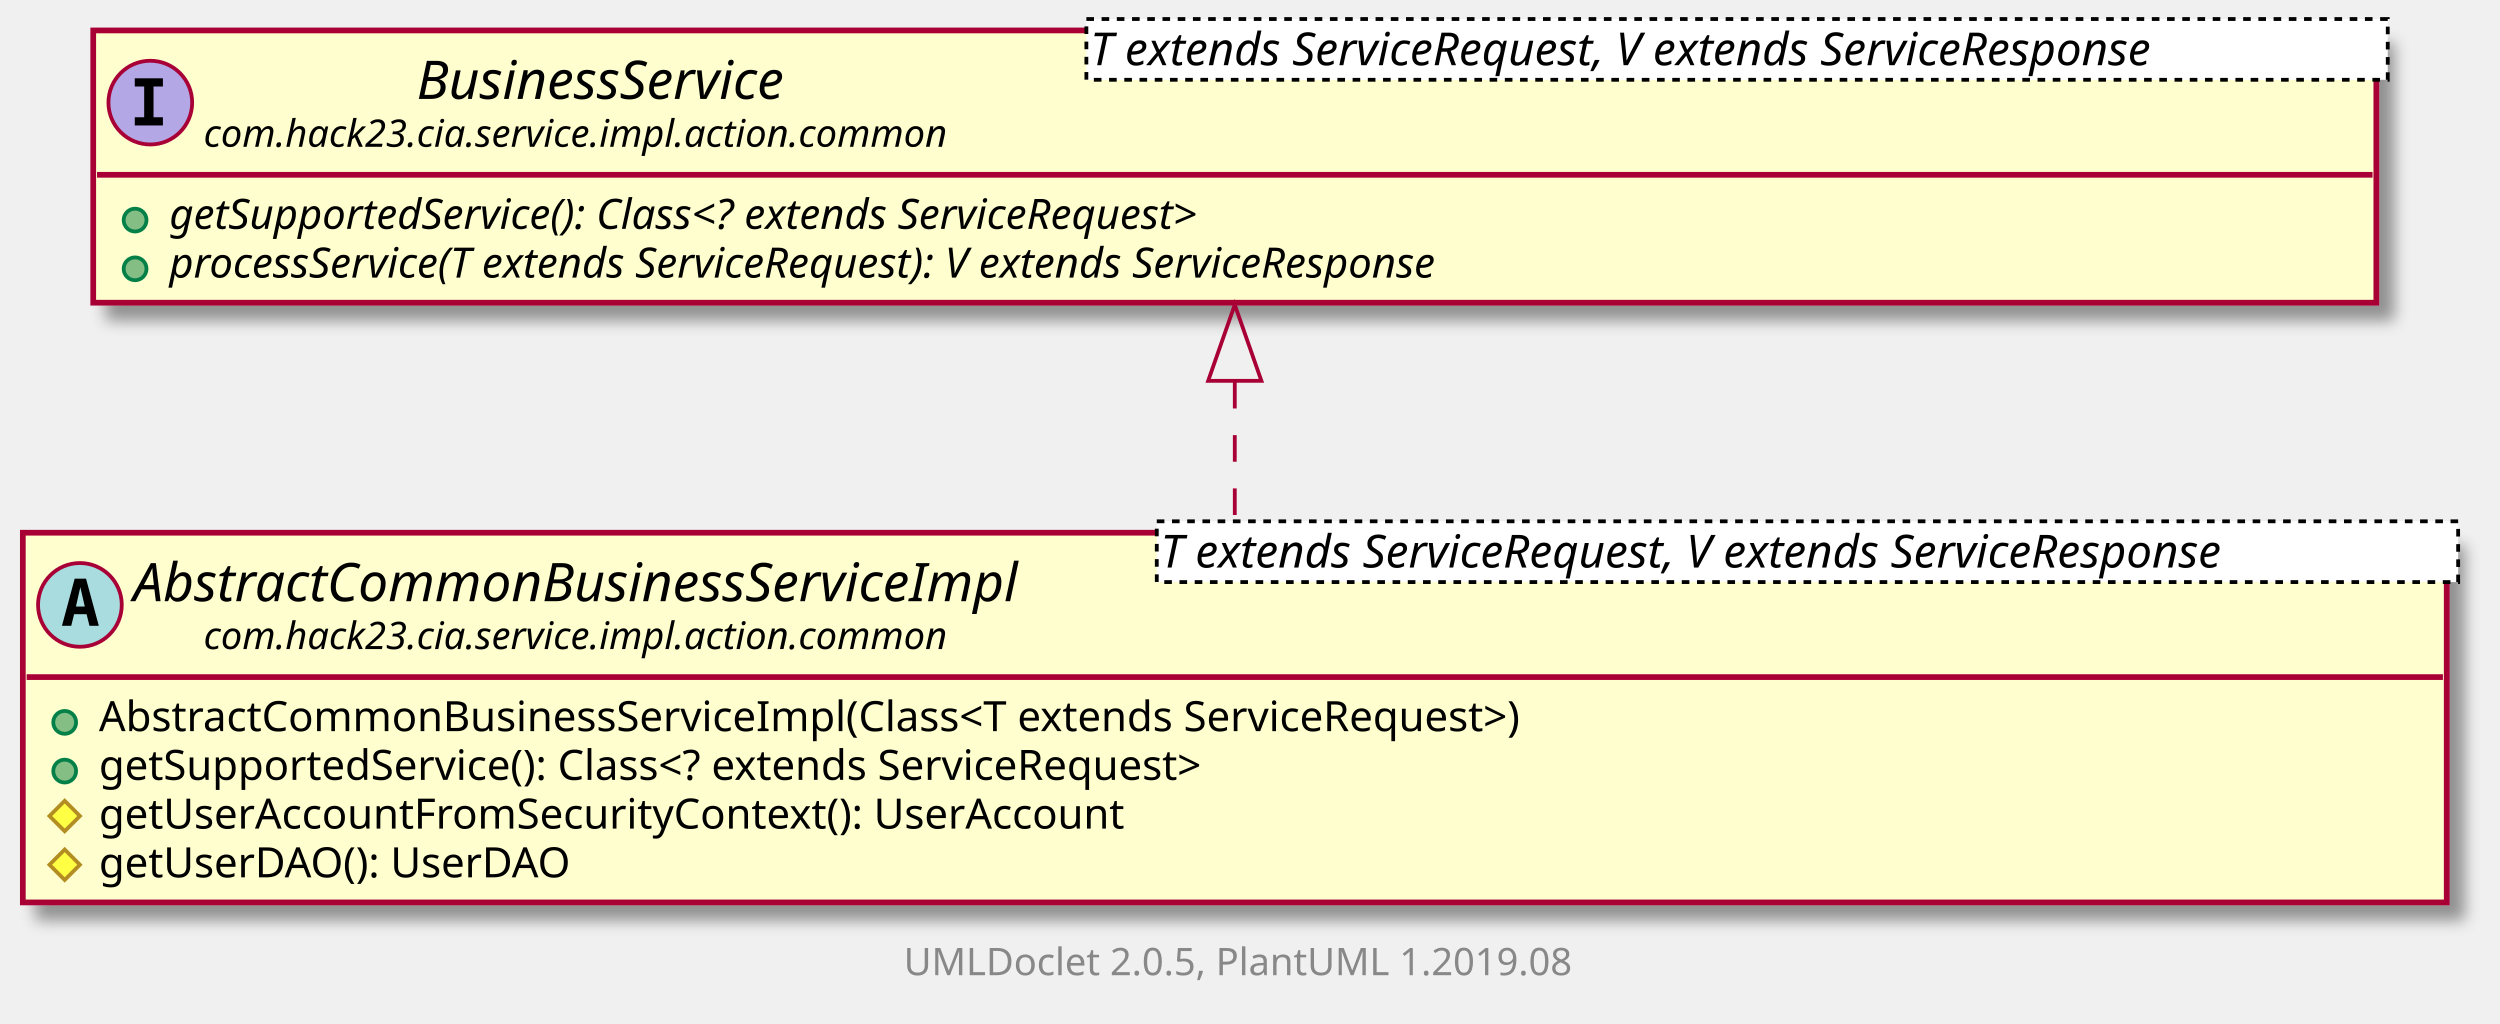
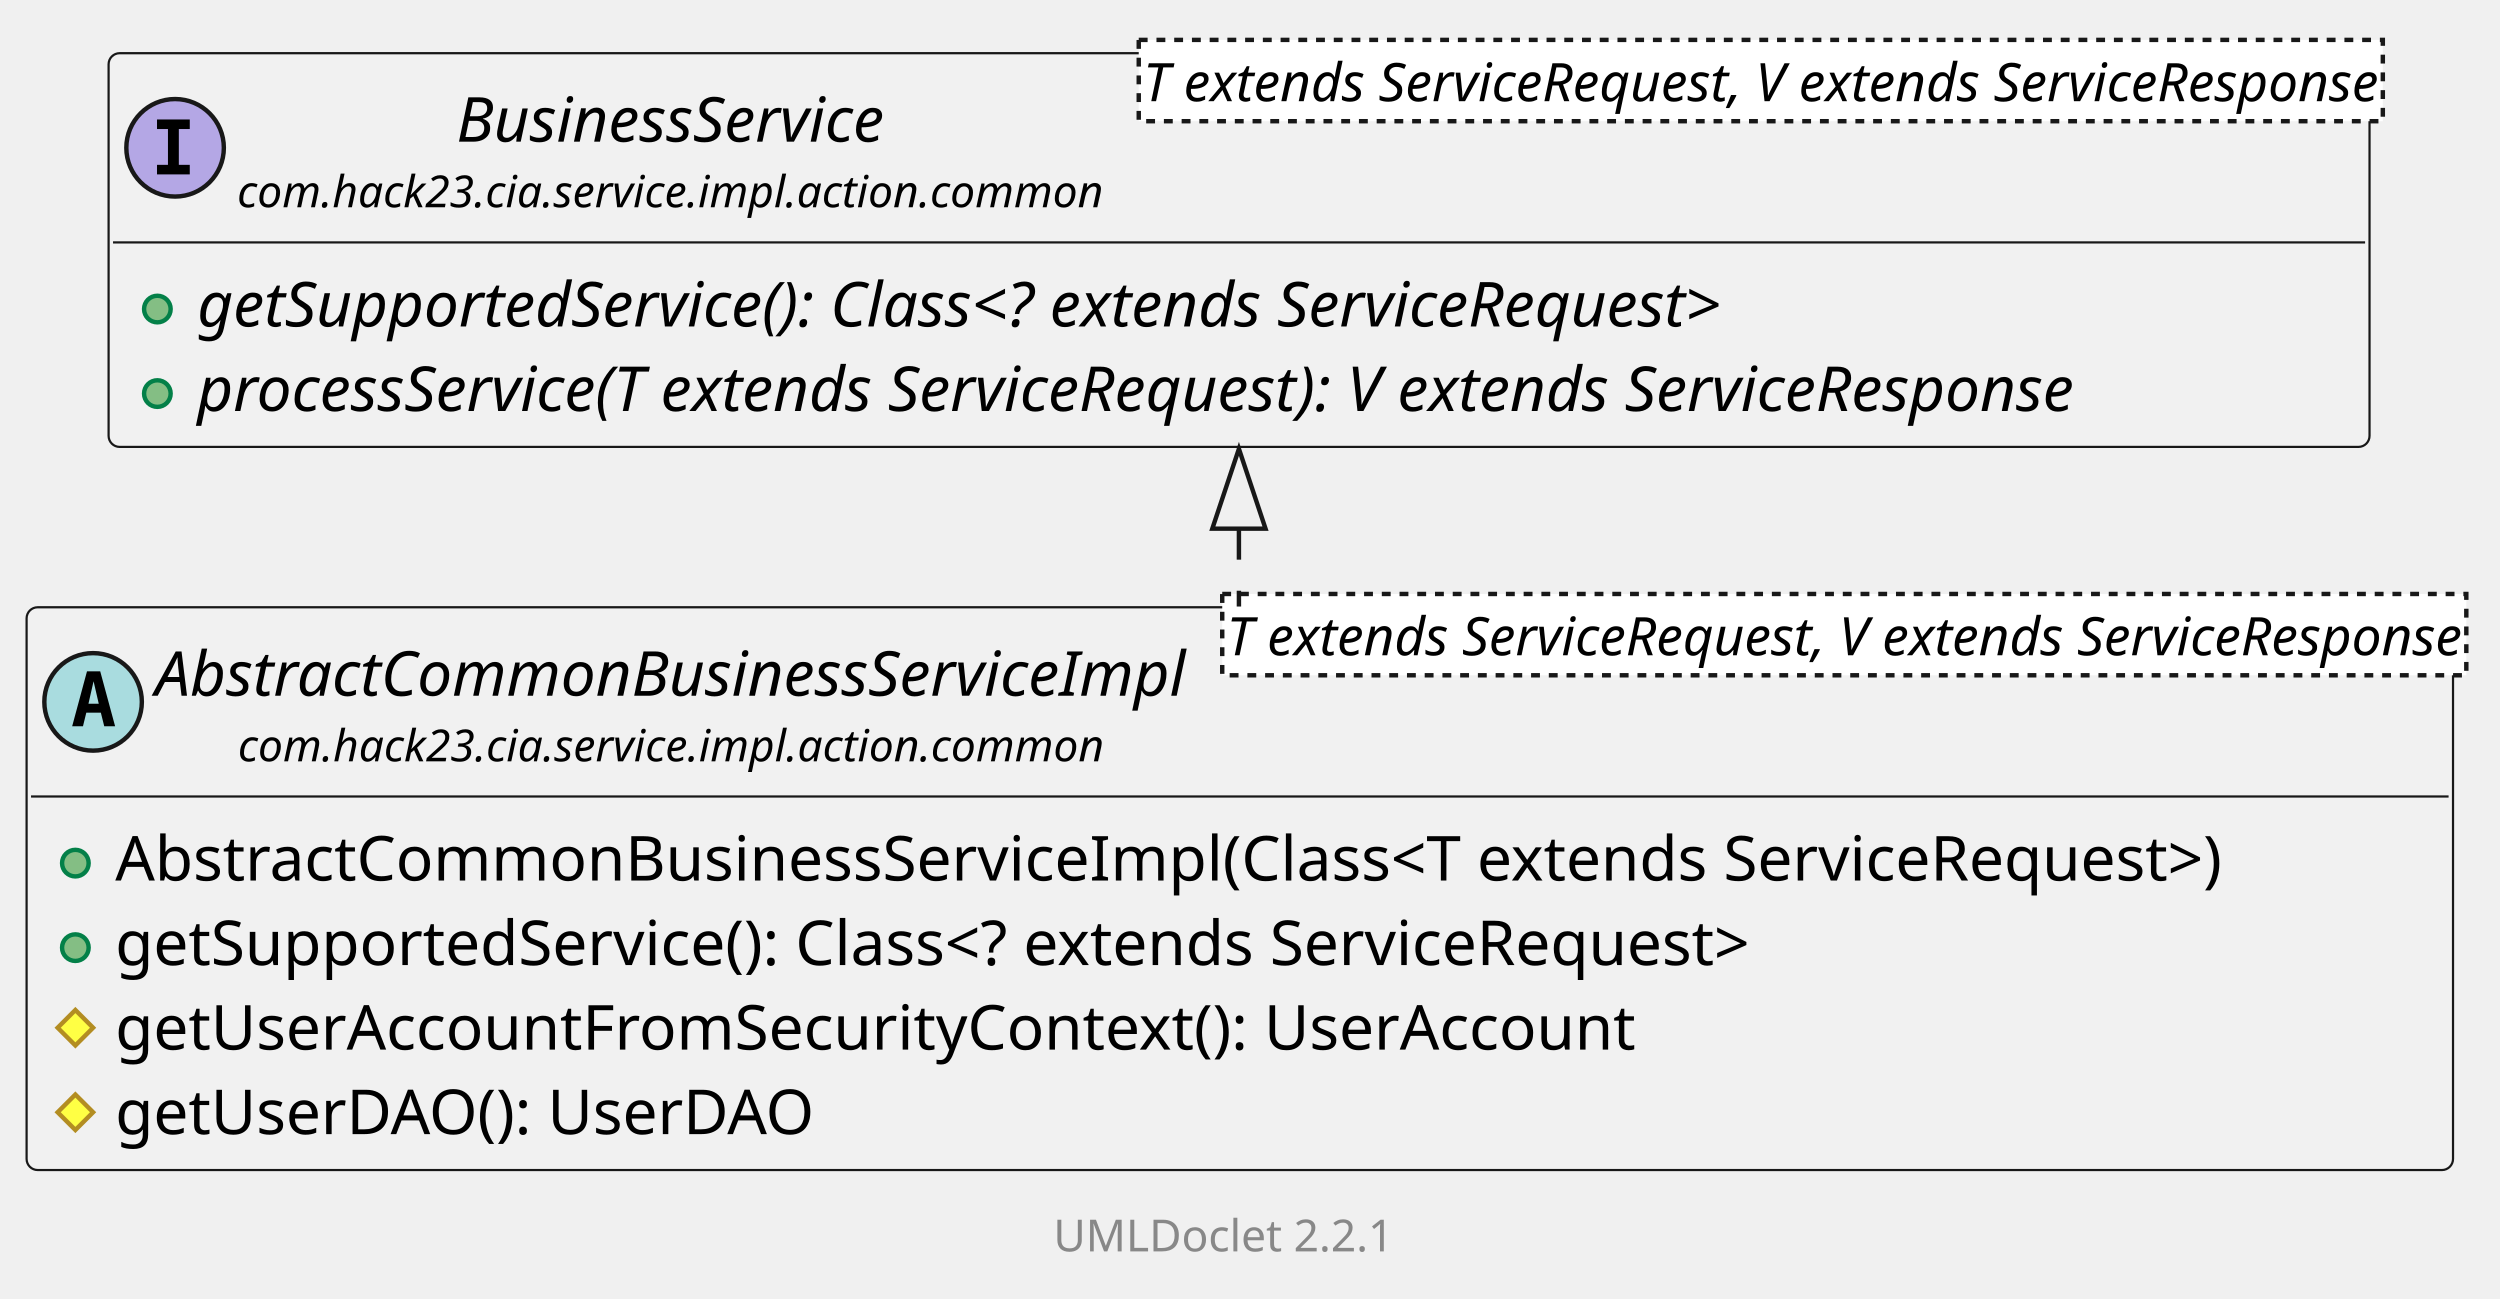
- <svg xmlns="http://www.w3.org/2000/svg" xmlns:xlink="http://www.w3.org/1999/xlink" contentScriptType="application/ecmascript" contentStyleType="text/css" height="269px" preserveAspectRatio="none" style="width:657px;height:269px;" version="1.1" viewBox="0 0 657 269" width="657px" zoomAndPan="magnify">
-   <defs>
-     <filter height="300%" id="f5ev4s7c3tdzx" width="300%" x="-1" y="-1">
-       <feGaussianBlur result="blurOut" stdDeviation="2.0" />
-       <feColorMatrix in="blurOut" result="blurOut2" type="matrix" values="0 0 0 0 0 0 0 0 0 0 0 0 0 0 0 0 0 0 .4 0" />
-       <feOffset dx="4.0" dy="4.0" in="blurOut2" result="blurOut3" />
-       <feBlend in="SourceGraphic" in2="blurOut3" mode="normal" />
-     </filter>
-   </defs>
+ <svg xmlns="http://www.w3.org/2000/svg" xmlns:xlink="http://www.w3.org/1999/xlink" contentStyleType="text/css" height="293px" preserveAspectRatio="none" style="width:564px;height:293px;background:#FFFFFF;" version="1.1" viewBox="0 0 564 293" width="564px" zoomAndPan="magnify">
+   <defs />
  <g>
-     <a href="AbstractCommonBusinessServiceImpl.html" target="_top" xlink:actuate="onRequest" xlink:show="new" xlink:title="AbstractCommonBusinessServiceImpl.html" xlink:type="simple">
-       <rect fill="#FEFECE" filter="url(#f5ev4s7c3tdzx)" height="97.156" id="com.hack23.cia.service.impl.action.common.AbstractCommonBusinessServiceImpl" style="stroke: #A80036; stroke-width: 1.5;" width="637" x="6" y="140" />
-       <ellipse cx="21" cy="158.969" fill="#A9DCDF" rx="11" ry="11" style="stroke: #A80036; stroke-width: 1.0;" />
-       <path d="M21.109,154.312 L19.953,159.391 L22.281,159.391 L21.109,154.312 Z M19.625,152.078 L22.609,152.078 L25.969,164.469 L23.516,164.469 L22.75,161.406 L19.469,161.406 L18.719,164.469 L16.281,164.469 L19.625,152.078 Z " />
-       <text fill="#000000" font-family="sans-serif" font-size="14" font-style="italic" lengthAdjust="spacingAndGlyphs" textLength="261" x="35" y="157.995">AbstractCommonBusinessServiceImpl</text>
-       <text fill="#000000" font-family="sans-serif" font-size="10" font-style="italic" lengthAdjust="spacingAndGlyphs" textLength="224" x="53.5" y="170.579">com.hack23.cia.service.impl.action.common</text>
-       <rect fill="#FFFFFF" height="15.969" style="stroke: #000000; stroke-width: 1.0; stroke-dasharray: 2.0,2.0;" width="342" x="304" y="137" />
-       <text fill="#000000" font-family="sans-serif" font-size="12" font-style="italic" lengthAdjust="spacingAndGlyphs" textLength="340" x="305" y="149.139">T extends ServiceRequest, V extends ServiceResponse</text>
-       <line style="stroke: #A80036; stroke-width: 1.5;" x1="7" x2="642" y1="177.938" y2="177.938" />
-       <ellipse cx="17" cy="189.84" fill="#84BE84" rx="3" ry="3" style="stroke: #038048; stroke-width: 1.0;" />
-       <text fill="#000000" font-family="sans-serif" font-size="11" lengthAdjust="spacingAndGlyphs" textLength="423" x="26" y="192.148">AbstractCommonBusinessServiceImpl(Class&lt;T extends ServiceRequest&gt;)</text>
-       <ellipse cx="17" cy="202.644" fill="#84BE84" rx="3" ry="3" style="stroke: #038048; stroke-width: 1.0;" />
-       <text fill="#000000" font-family="sans-serif" font-size="11" lengthAdjust="spacingAndGlyphs" textLength="332" x="26" y="204.953">getSupportedService(): Class&lt;? extends ServiceRequest&gt;</text>
-       <polygon fill="#FFFF44" points="17,210.449,21,214.449,17,218.449,13,214.449" style="stroke: #B38D22; stroke-width: 1.0;" />
-       <text fill="#000000" font-family="sans-serif" font-size="11" lengthAdjust="spacingAndGlyphs" textLength="294" x="26" y="217.757">getUserAccountFromSecurityContext(): UserAccount</text>
-       <polygon fill="#FFFF44" points="17,223.254,21,227.254,17,231.254,13,227.254" style="stroke: #B38D22; stroke-width: 1.0;" />
-       <text fill="#000000" font-family="sans-serif" font-size="11" lengthAdjust="spacingAndGlyphs" textLength="136" x="26" y="230.562">getUserDAO(): UserDAO</text>
+     <a href="AbstractCommonBusinessServiceImpl.html" target="_top" title="AbstractCommonBusinessServiceImpl.html" xlink:actuate="onRequest" xlink:href="AbstractCommonBusinessServiceImpl.html" xlink:show="new" xlink:title="AbstractCommonBusinessServiceImpl.html" xlink:type="simple">
+       <g id="elem_com.hack23.cia.service.impl.action.common.AbstractCommonBusinessServiceImpl">
+         <rect codeLine="13" fill="#F1F1F1" height="126.96" id="com.hack23.cia.service.impl.action.common.AbstractCommonBusinessServiceImpl" rx="2.5" ry="2.5" style="stroke:#181818;stroke-width:0.5;" width="547.401" x="6" y="137" />
+         <ellipse cx="21" cy="158.344" fill="#A9DCDF" rx="11" ry="11" style="stroke:#181818;stroke-width:1.0;" />
+         <path d="M21.109,153.688 L19.953,158.766 L22.281,158.766 L21.109,153.688 Z M19.625,151.453 L22.609,151.453 L25.969,163.844 L23.516,163.844 L22.75,160.781 L19.469,160.781 L18.719,163.844 L16.281,163.844 L19.625,151.453 Z " fill="#000000" />
+         <text fill="#000000" font-family="sans-serif" font-size="14" font-style="italic" lengthAdjust="spacing" textLength="232.735" x="35" y="156.966">AbstractCommonBusinessServiceImpl</text>
+         <text fill="#000000" font-family="sans-serif" font-size="10" font-style="italic" lengthAdjust="spacing" textLength="195.4" x="53.668" y="171.758">com.hack23.cia.service.impl.action.common</text>
+         <rect fill="#FFFFFF" height="18.344" style="stroke:#181818;stroke-width:1.0;stroke-dasharray:2.0,2.0;" width="280.666" x="275.735" y="134" />
+         <text fill="#000000" font-family="sans-serif" font-size="12" font-style="italic" lengthAdjust="spacing" textLength="278.666" x="276.735" y="147.828">T extends ServiceRequest, V extends ServiceResponse</text>
+         <line style="stroke:#181818;stroke-width:0.5;" x1="7" x2="552.401" y1="179.688" y2="179.688" />
+         <ellipse cx="17" cy="194.722" fill="#84BE84" rx="3" ry="3" style="stroke:#038048;stroke-width:1.0;" />
+         <text fill="#000000" font-family="sans-serif" font-size="14" lengthAdjust="spacing" textLength="475.788" x="26" y="198.654">AbstractCommonBusinessServiceImpl(Class&lt;T extends ServiceRequest&gt;)</text>
+         <ellipse cx="17" cy="213.79" fill="#84BE84" rx="3" ry="3" style="stroke:#038048;stroke-width:1.0;" />
+         <text fill="#000000" font-family="sans-serif" font-size="14" lengthAdjust="spacing" textLength="368.969" x="26" y="217.722">getSupportedService(): Class&lt;? extends ServiceRequest&gt;</text>
+         <polygon fill="#FFFF44" points="17,227.858,21,231.858,17,235.858,13,231.858" style="stroke:#B38D22;stroke-width:1.0;" />
+         <text fill="#000000" font-family="sans-serif" font-size="14" lengthAdjust="spacing" textLength="343.545" x="26" y="236.79">getUserAccountFromSecurityContext(): UserAccount</text>
+         <polygon fill="#FFFF44" points="17,246.926,21,250.926,17,254.926,13,250.926" style="stroke:#B38D22;stroke-width:1.0;" />
+         <text fill="#000000" font-family="sans-serif" font-size="14" lengthAdjust="spacing" textLength="158.787" x="26" y="255.858">getUserDAO(): UserDAO</text>
+       </g>
    </a>
-     <a href="BusinessService.html" target="_top" xlink:actuate="onRequest" xlink:show="new" xlink:title="BusinessService.html" xlink:type="simple">
-       <rect fill="#FEFECE" filter="url(#f5ev4s7c3tdzx)" height="71.547" id="com.hack23.cia.service.impl.action.common.BusinessService" style="stroke: #A80036; stroke-width: 1.5;" width="600" x="24.5" y="8" />
-       <ellipse cx="39.5" cy="26.969" fill="#B4A7E5" rx="11" ry="11" style="stroke: #A80036; stroke-width: 1.0;" />
-       <path d="M35.422,22.734 L35.422,20.578 L42.812,20.578 L42.812,22.734 L40.344,22.734 L40.344,30.812 L42.812,30.812 L42.812,32.969 L35.422,32.969 L35.422,30.812 L37.891,30.812 L37.891,22.734 L35.422,22.734 Z " />
-       <text fill="#000000" font-family="sans-serif" font-size="14" font-style="italic" lengthAdjust="spacingAndGlyphs" textLength="112" x="109.5" y="25.995">BusinessService</text>
-       <text fill="#000000" font-family="sans-serif" font-size="10" font-style="italic" lengthAdjust="spacingAndGlyphs" textLength="224" x="53.5" y="38.579">com.hack23.cia.service.impl.action.common</text>
-       <rect fill="#FFFFFF" height="15.969" style="stroke: #000000; stroke-width: 1.0; stroke-dasharray: 2.0,2.0;" width="342" x="285.5" y="5" />
-       <text fill="#000000" font-family="sans-serif" font-size="12" font-style="italic" lengthAdjust="spacingAndGlyphs" textLength="340" x="286.5" y="17.139">T extends ServiceRequest, V extends ServiceResponse</text>
-       <line style="stroke: #A80036; stroke-width: 1.5;" x1="25.5" x2="623.5" y1="45.938" y2="45.938" />
-       <ellipse cx="35.5" cy="57.84" fill="#84BE84" rx="3" ry="3" style="stroke: #038048; stroke-width: 1.0;" />
-       <text fill="#000000" font-family="sans-serif" font-size="11" font-style="italic" lengthAdjust="spacingAndGlyphs" textLength="329" x="44.5" y="60.148">getSupportedService(): Class&lt;? extends ServiceRequest&gt;</text>
-       <ellipse cx="35.5" cy="70.644" fill="#84BE84" rx="3" ry="3" style="stroke: #038048; stroke-width: 1.0;" />
-       <text fill="#000000" font-family="sans-serif" font-size="11" font-style="italic" lengthAdjust="spacingAndGlyphs" textLength="408" x="44.5" y="72.953">processService(T extends ServiceRequest): V extends ServiceResponse</text>
+     <a href="BusinessService.html" target="_top" title="BusinessService.html" xlink:actuate="onRequest" xlink:href="BusinessService.html" xlink:show="new" xlink:title="BusinessService.html" xlink:type="simple">
+       <g id="elem_com.hack23.cia.service.impl.action.common.BusinessService">
+         <rect codeLine="20" fill="#F1F1F1" height="88.824" id="com.hack23.cia.service.impl.action.common.BusinessService" rx="2.5" ry="2.5" style="stroke:#181818;stroke-width:0.5;" width="510.066" x="24.5" y="12" />
+         <ellipse cx="39.5" cy="33.344" fill="#B4A7E5" rx="11" ry="11" style="stroke:#181818;stroke-width:1.0;" />
+         <path d="M35.422,29.11 L35.422,26.953 L42.812,26.953 L42.812,29.11 L40.344,29.11 L40.344,37.188 L42.812,37.188 L42.812,39.344 L35.422,39.344 L35.422,37.188 L37.891,37.188 L37.891,29.11 L35.422,29.11 Z " fill="#000000" />
+         <text fill="#000000" font-family="sans-serif" font-size="14" font-style="italic" lengthAdjust="spacing" textLength="96.46" x="102.97" y="31.966">BusinessService</text>
+         <text fill="#000000" font-family="sans-serif" font-size="10" font-style="italic" lengthAdjust="spacing" textLength="195.4" x="53.5" y="46.758">com.hack23.cia.service.impl.action.common</text>
+         <rect fill="#FFFFFF" height="18.344" style="stroke:#181818;stroke-width:1.0;stroke-dasharray:2.0,2.0;" width="280.666" x="256.9" y="9" />
+         <text fill="#000000" font-family="sans-serif" font-size="12" font-style="italic" lengthAdjust="spacing" textLength="278.666" x="257.9" y="22.828">T extends ServiceRequest, V extends ServiceResponse</text>
+         <line style="stroke:#181818;stroke-width:0.5;" x1="25.5" x2="533.566" y1="54.688" y2="54.688" />
+         <ellipse cx="35.5" cy="69.722" fill="#84BE84" rx="3" ry="3" style="stroke:#038048;stroke-width:1.0;" />
+         <text fill="#000000" font-family="sans-serif" font-size="14" font-style="italic" lengthAdjust="spacing" textLength="343.615" x="44.5" y="73.654">getSupportedService(): Class&lt;? extends ServiceRequest&gt;</text>
+         <ellipse cx="35.5" cy="88.79" fill="#84BE84" rx="3" ry="3" style="stroke:#038048;stroke-width:1.0;" />
+         <text fill="#000000" font-family="sans-serif" font-size="14" font-style="italic" lengthAdjust="spacing" textLength="423.316" x="44.5" y="92.722">processService(T extends ServiceRequest): V extends ServiceResponse</text>
+       </g>
    </a>
-     <path d="M324.5,100.351 C324.5,113.378 324.5,127.131 324.5,139.799 " fill="none" id="com.hack23.cia.service.impl.action.common.BusinessService-com.hack23.cia.service.impl.action.common.AbstractCommonBusinessServiceImpl" style="stroke: #A80036; stroke-width: 1.0; stroke-dasharray: 7.0,7.0;" />
-     <polygon fill="none" points="317.5,100.091,324.5,80.091,331.5,100.091,317.5,100.091" style="stroke: #A80036; stroke-width: 1.0;" />
-     <text fill="#888888" font-family="sans-serif" font-size="10" lengthAdjust="spacingAndGlyphs" textLength="186" x="237.5" y="256.282">UMLDoclet 2.0.5, PlantUML 1.2019.08</text>
+     <polygon fill="none" points="279.5,101.263,273.5,119.263,285.5,119.263,279.5,101.263" style="stroke:#181818;stroke-width:1.0;" />
+     <path d="M279.5,119.263 C279.5,130.509 279.5,124.829 279.5,136.828 " fill="none" style="stroke:#181818;stroke-width:1.0;stroke-dasharray:7.0,7.0;" />
+     <text fill="#888888" font-family="sans-serif" font-size="10" lengthAdjust="spacing" textLength="2.6" x="274.7" y="268.69"> </text>
+     <a href="https://github.com/talsma-ict/umldoclet" target="_top" title="https://github.com/talsma-ict/umldoclet" xlink:actuate="onRequest" xlink:href="https://github.com/talsma-ict/umldoclet" xlink:show="new" xlink:title="https://github.com/talsma-ict/umldoclet" xlink:type="simple">
+       <text fill="#888888" font-family="sans-serif" font-size="10" lengthAdjust="spacing" textLength="76.72" x="237.64" y="282.31">UMLDoclet 2.2.1</text>
+     </a>
  </g>
</svg>
